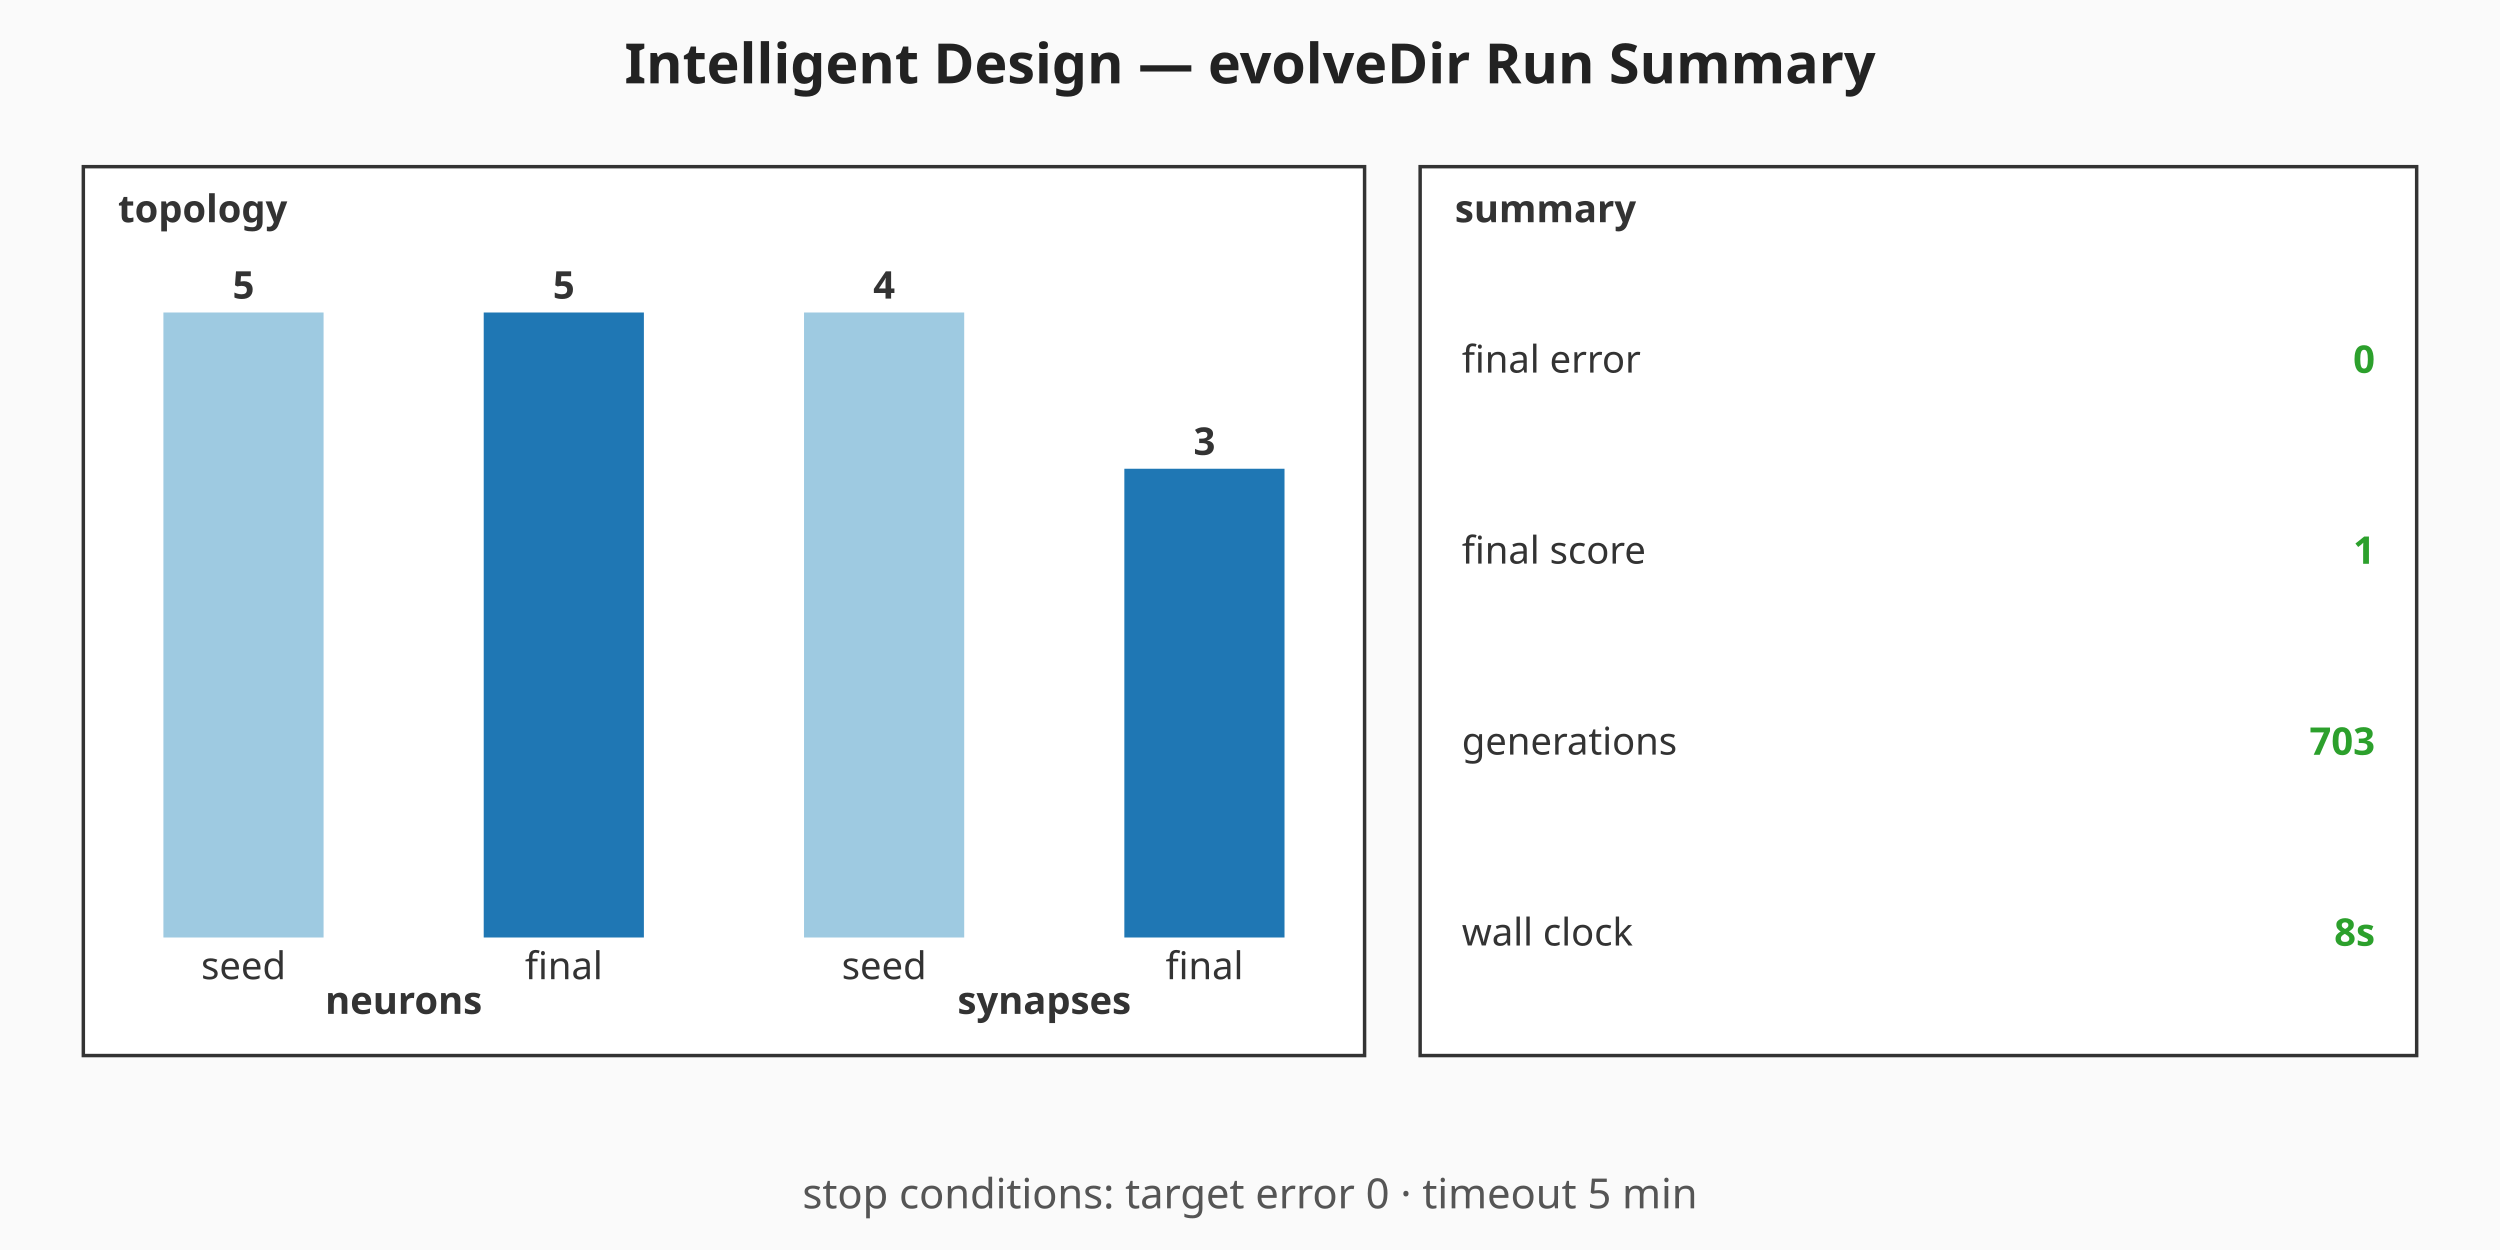
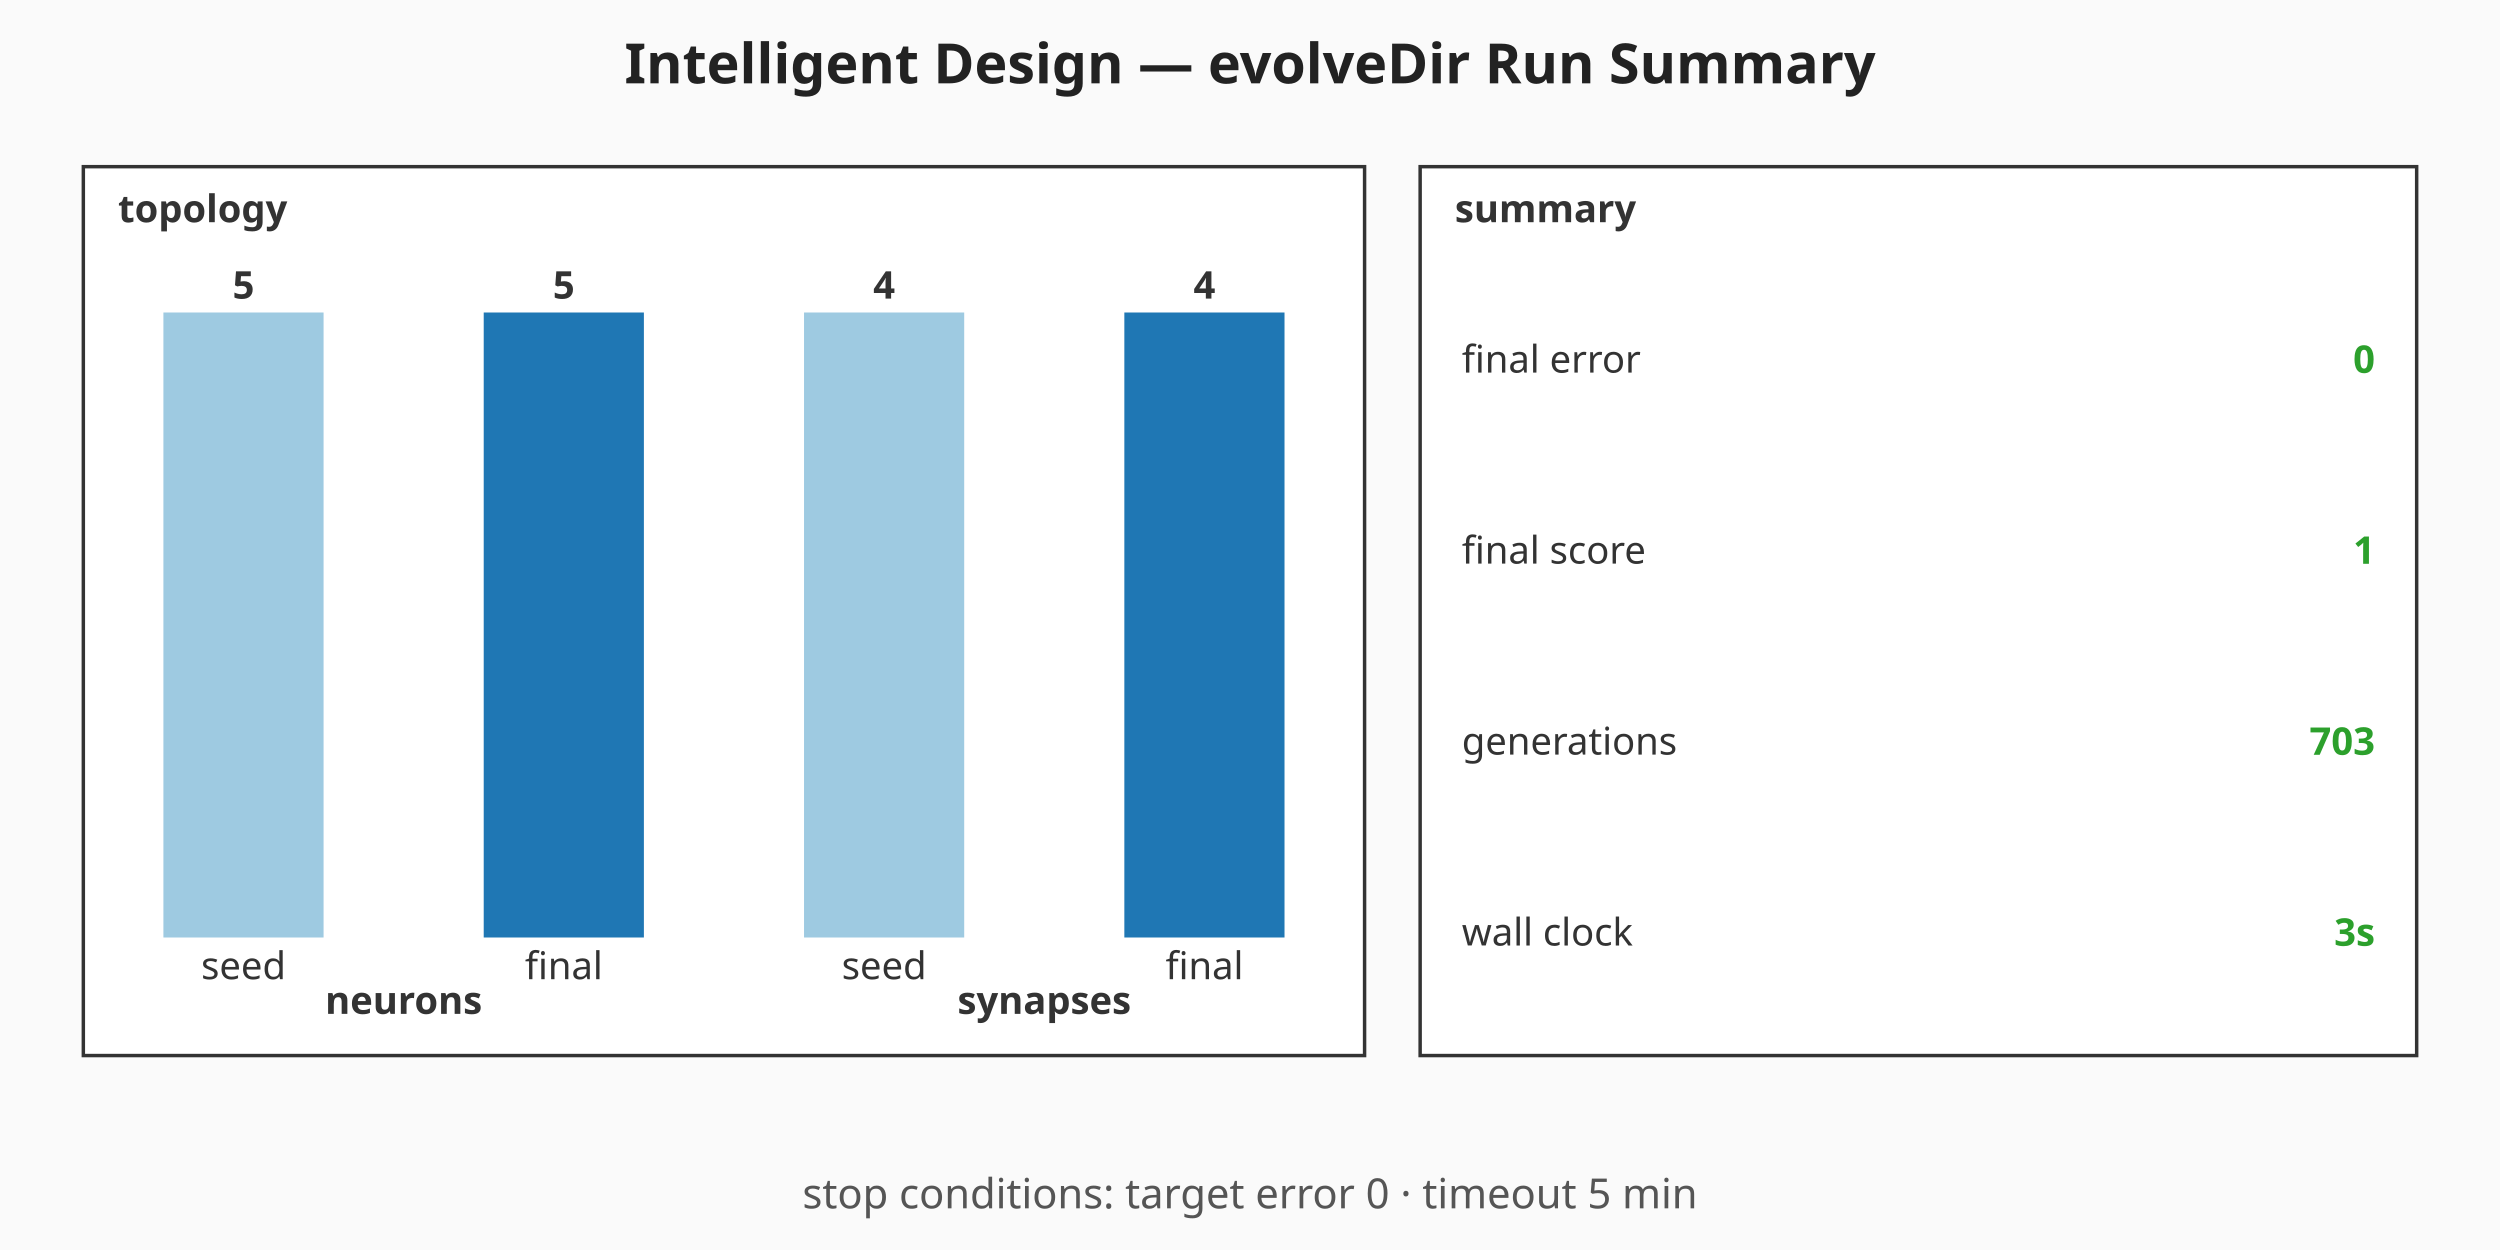
<svg xmlns="http://www.w3.org/2000/svg" viewBox="0 0 720 360" width="720" height="360" role="img" aria-label="Intelligent Design — evolveDir Run Summary summary chart">
  <rect width="720" height="360" fill="#fafafa" />
  <text x="360" y="24" text-anchor="middle" font-family="sans-serif" font-size="16" font-weight="bold" fill="#222">Intelligent Design — evolveDir Run Summary</text>
  <g class="topology" font-family="sans-serif" font-size="11" fill="#333">
    <rect x="24" y="48" width="369" height="256" fill="#ffffff" stroke="#333" stroke-width="1" />
    <text x="34" y="64" font-weight="bold">topology</text>
    <rect class="topo-bar topo-bar-seed-neurons" x="47.06" y="90" width="46.13" height="180" fill="#9ecae1" />
    <text x="70.13" y="86" text-anchor="middle" font-weight="bold">5</text>
    <text x="70.13" y="282" text-anchor="middle">seed</text>
    <rect class="topo-bar topo-bar-final-neurons" x="139.31" y="90" width="46.13" height="180" fill="#1f77b4" />
    <text x="162.38" y="86" text-anchor="middle" font-weight="bold">5</text>
    <text x="162.38" y="282" text-anchor="middle">final</text>
    <text x="116.25" y="292" text-anchor="middle" font-weight="bold">neurons</text>
    <rect class="topo-bar topo-bar-seed-synapses" x="231.56" y="90" width="46.13" height="180" fill="#9ecae1" />
    <text x="254.63" y="86" text-anchor="middle" font-weight="bold">4</text>
    <text x="254.63" y="282" text-anchor="middle">seed</text>
-     <rect class="topo-bar topo-bar-final-synapses" x="323.81" y="135" width="46.13" height="135" fill="#1f77b4" />
-     <text x="346.88" y="131" text-anchor="middle" font-weight="bold">3</text>
+     <rect class="topo-bar topo-bar-final-synapses" x="323.81" y="90" width="46.13" height="180" fill="#1f77b4" />
+     <text x="346.88" y="86" text-anchor="middle" font-weight="bold">4</text>
    <text x="346.88" y="282" text-anchor="middle">final</text>
    <text x="300.75" y="292" text-anchor="middle" font-weight="bold">synapses</text>
  </g>
  <g class="callouts" font-family="sans-serif" font-size="11" fill="#333">
    <rect x="409" y="48" width="287" height="256" fill="#ffffff" stroke="#333" stroke-width="1" />
    <text x="419" y="64" font-weight="bold">summary</text>
    <text class="callout-label" x="421" y="103.5" dominant-baseline="middle">final error</text>
    <text class="callout-value" x="684" y="103.5" text-anchor="end" dominant-baseline="middle" font-weight="bold" fill="#2ca02c">0</text>
    <text class="callout-label" x="421" y="158.5" dominant-baseline="middle">final score</text>
    <text class="callout-value" x="684" y="158.5" text-anchor="end" dominant-baseline="middle" font-weight="bold" fill="#2ca02c">1</text>
    <text class="callout-label" x="421" y="213.5" dominant-baseline="middle">generations</text>
    <text class="callout-value" x="684" y="213.5" text-anchor="end" dominant-baseline="middle" font-weight="bold" fill="#2ca02c">703</text>
    <text class="callout-label" x="421" y="268.5" dominant-baseline="middle">wall clock</text>
-     <text class="callout-value" x="684" y="268.5" text-anchor="end" dominant-baseline="middle" font-weight="bold" fill="#2ca02c">8s</text>
+     <text class="callout-value" x="684" y="268.5" text-anchor="end" dominant-baseline="middle" font-weight="bold" fill="#2ca02c">3s</text>
  </g>
  <g class="caption" font-family="sans-serif" font-size="12" fill="#555">
    <text x="360" y="348" text-anchor="middle">stop conditions: target error 0 · timeout 5 min</text>
  </g>
</svg>
